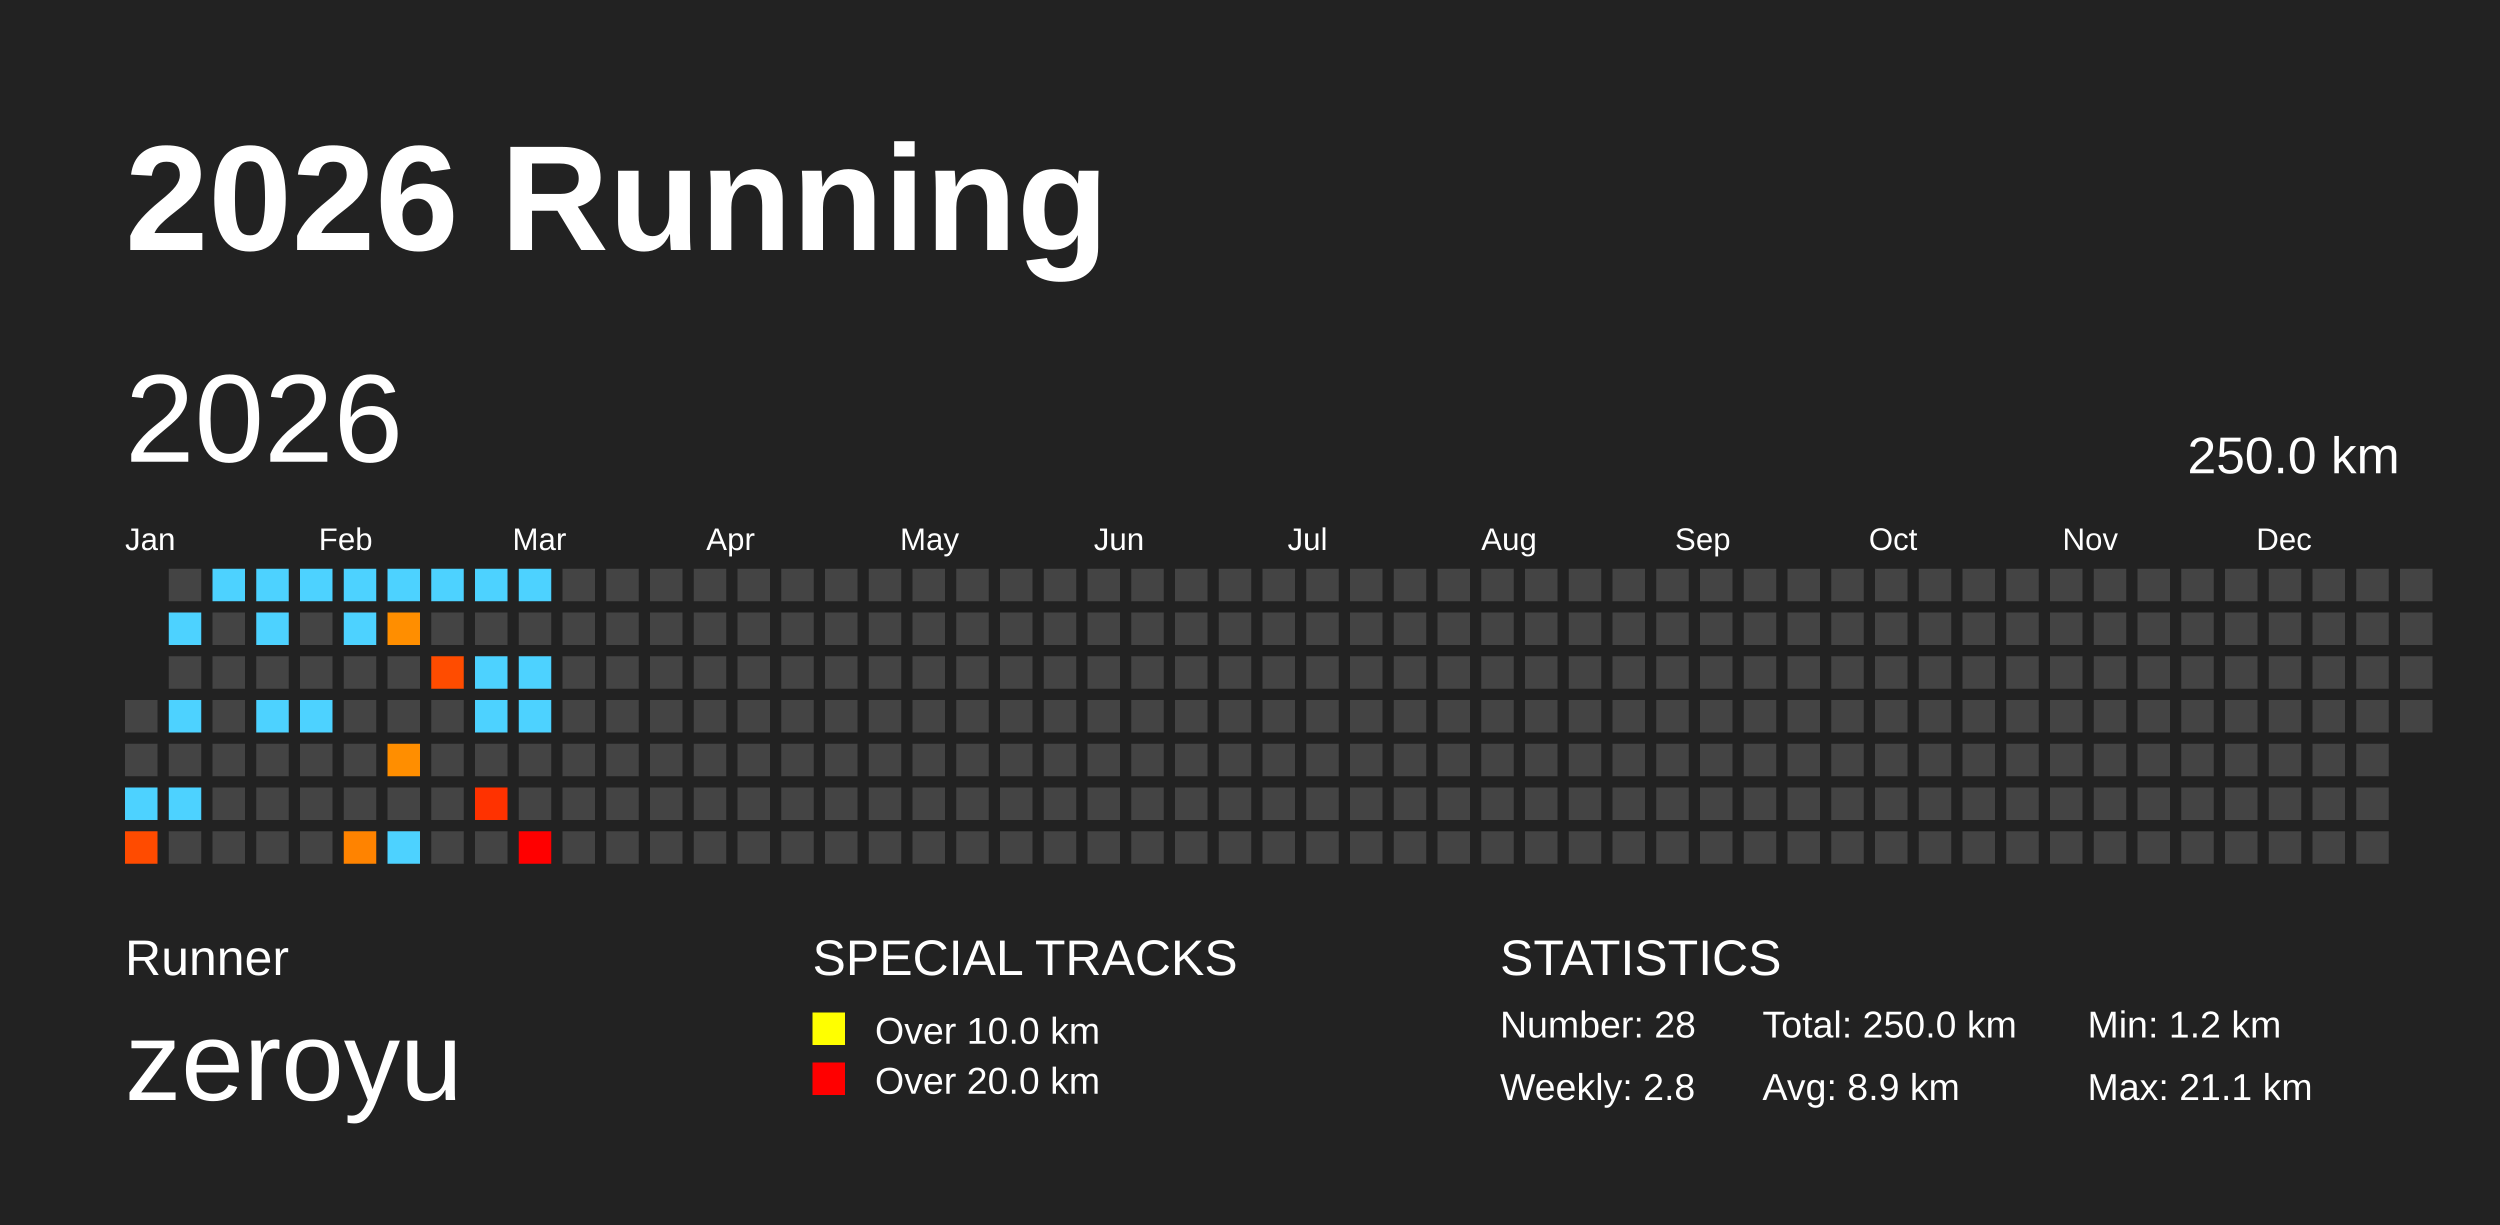
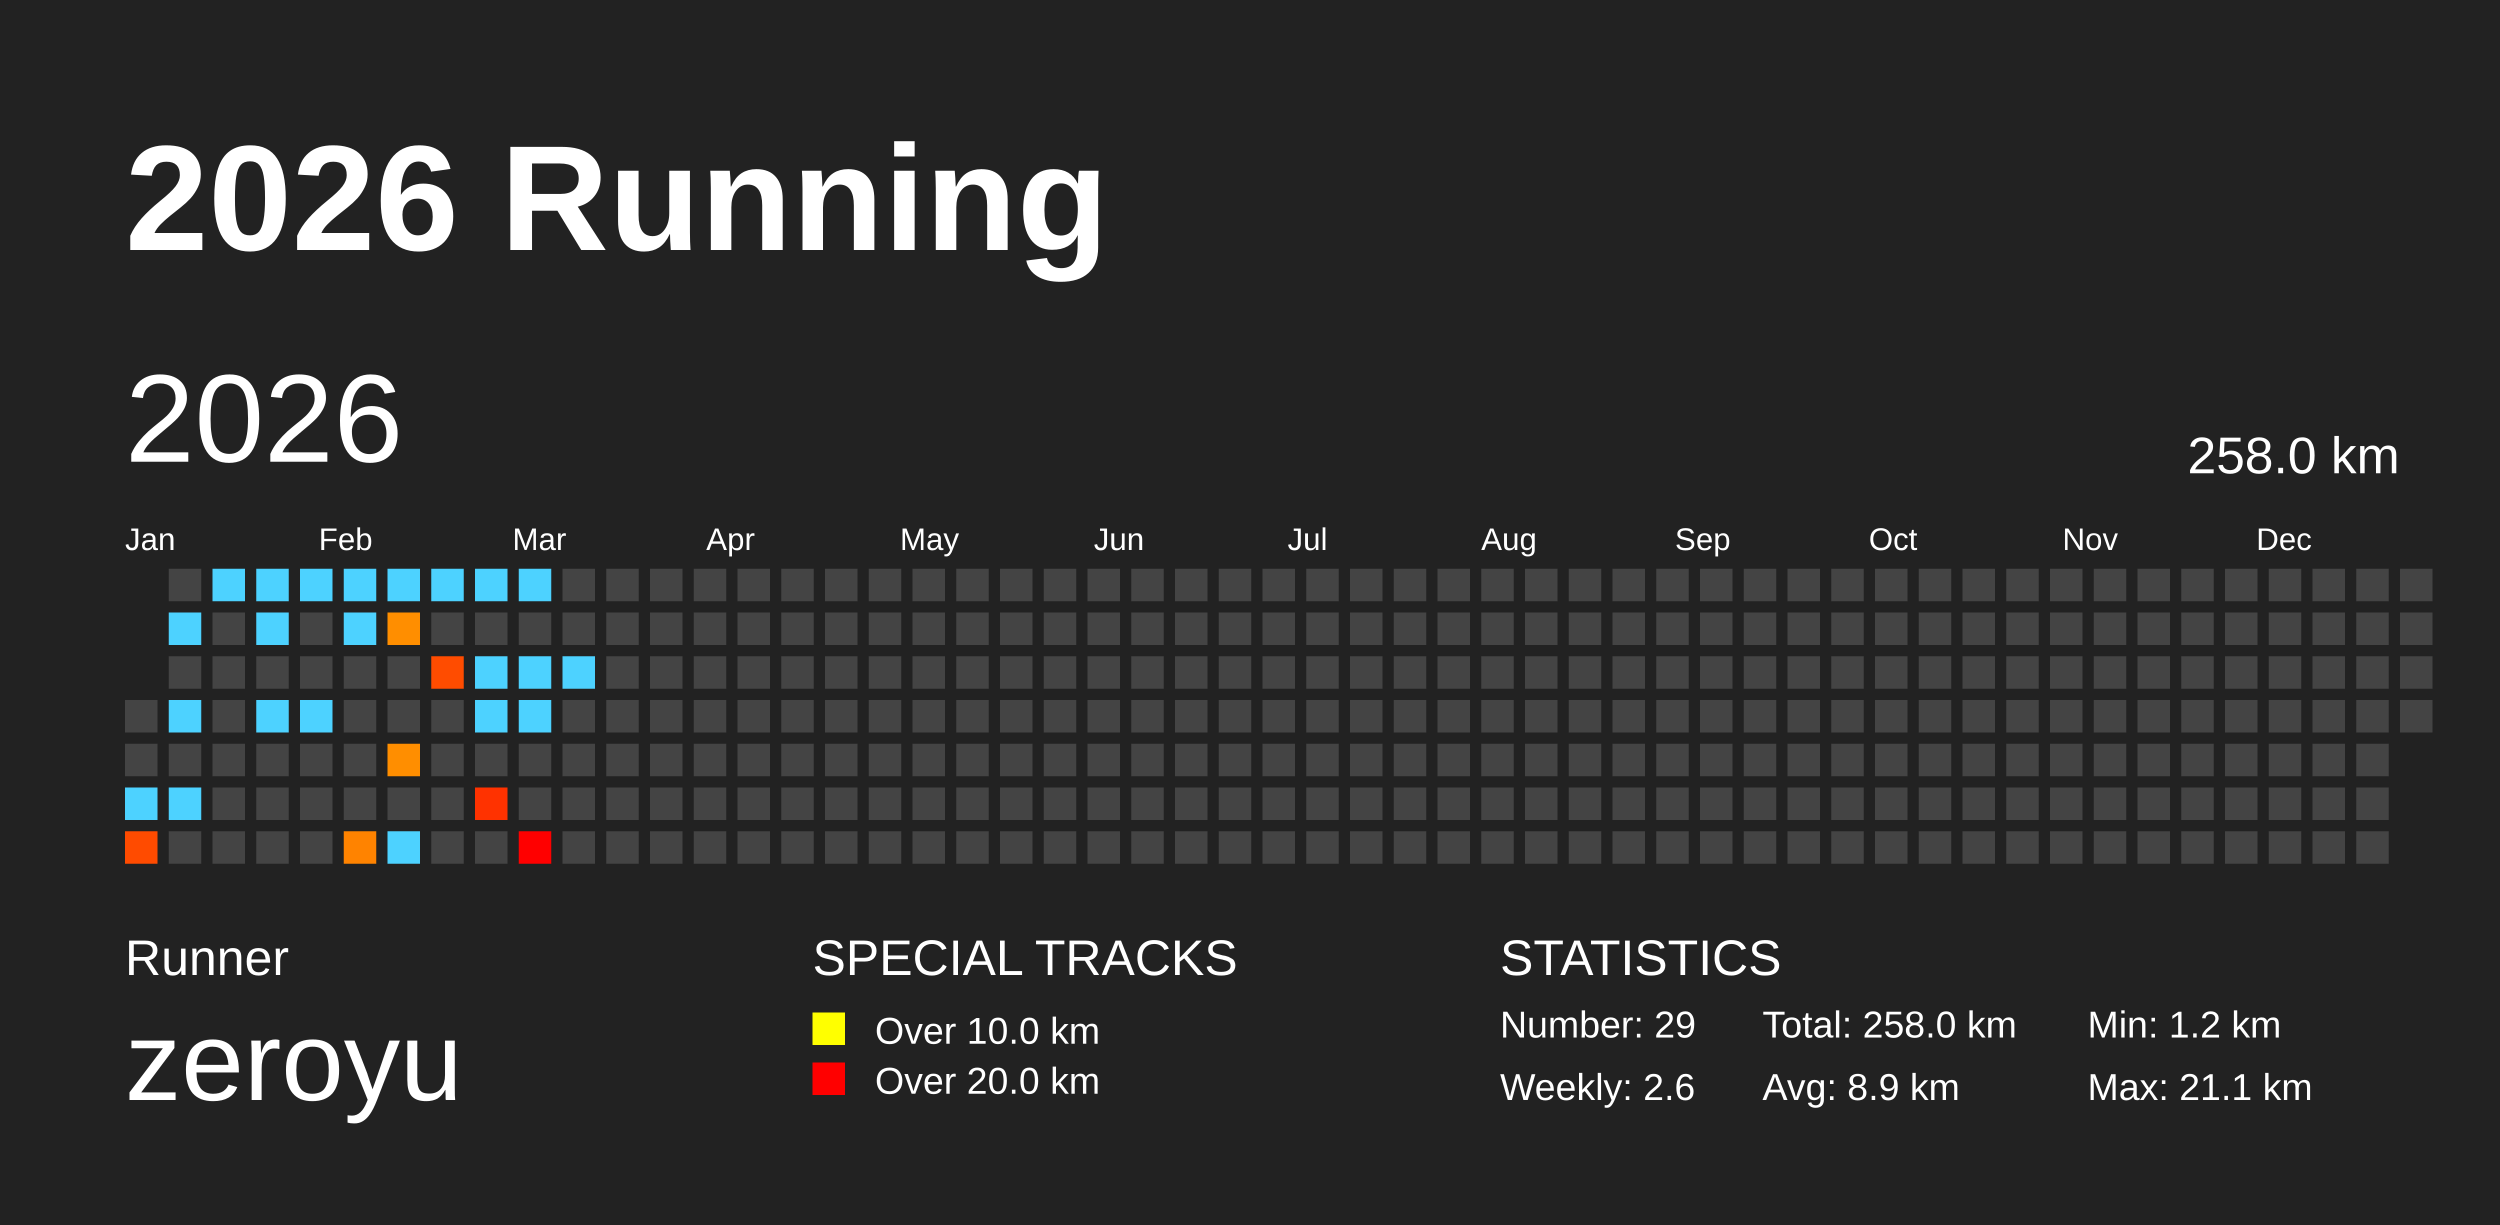
<svg xmlns="http://www.w3.org/2000/svg" baseProfile="full" height="98mm" version="1.1" viewBox="0,0,200,98" width="200mm">
  <defs />
  <rect fill="#222222" height="98" width="200" x="0" y="0" />
  <text fill="#FFFFFF" style="font-size:12px; font-family:Arial; font-weight:bold;" x="10" y="20">2026 Running</text>
  <text fill="#FFFFFF" style="font-size:4px; font-family:Arial" x="10" y="78">Runner</text>
  <text fill="#FFFFFF" style="font-size:9px; font-family:Arial" x="10" y="88">zeroyu</text>
  <text fill="#FFFFFF" style="font-size:4px; font-family:Arial" x="65" y="78">SPECIAL TRACKS</text>
  <rect fill="yellow" height="2.6" width="2.6" x="65" y="81" />
  <text fill="#FFFFFF" style="font-size:3px; font-family:Arial" x="70" y="83.5">Over 10.0 km</text>
  <rect fill="red" height="2.6" width="2.6" x="65" y="85" />
  <text fill="#FFFFFF" style="font-size:3px; font-family:Arial" x="70" y="87.5">Over 20.0 km</text>
  <text fill="#FFFFFF" style="font-size:4px; font-family:Arial" x="120" y="78">STATISTICS</text>
-   <text fill="#FFFFFF" style="font-size:3px; font-family:Arial" x="120" y="83">Number: 28</text>
-   <text fill="#FFFFFF" style="font-size:3px; font-family:Arial" x="120" y="88">Weekly: 2.8</text>
-   <text fill="#FFFFFF" style="font-size:3px; font-family:Arial" x="141" y="83">Total: 250.0 km</text>
+   <text fill="#FFFFFF" style="font-size:3px; font-family:Arial" x="120" y="83">Number: 29</text>
+   <text fill="#FFFFFF" style="font-size:3px; font-family:Arial" x="120" y="88">Weekly: 2.6</text>
+   <text fill="#FFFFFF" style="font-size:3px; font-family:Arial" x="141" y="83">Total: 258.0 km</text>
  <text fill="#FFFFFF" style="font-size:3px; font-family:Arial" x="141" y="88">Avg: 8.9 km</text>
  <text fill="#FFFFFF" style="font-size:3px; font-family:Arial" x="167" y="83">Min: 1.2 km</text>
  <text fill="#FFFFFF" style="font-size:3px; font-family:Arial" x="167" y="88">Max: 21.1 km</text>
  <text dominant-baseline="hanging" fill="#FFFFFF" style="font-size:10.0px; font-family:Arial;" x="10" y="30">2026</text>
-   <text dominant-baseline="hanging" fill="#FFFFFF" style="font-size:4.125px; font-family:Arial;" x="175" y="35">250.0 km</text>
+   <text dominant-baseline="hanging" fill="#FFFFFF" style="font-size:4.125px; font-family:Arial;" x="175" y="35">258.0 km</text>
  <text fill="#FFFFFF" style="font-size:2.5px; font-family:Arial" x="10.0" y="44">Jan</text>
  <text fill="#FFFFFF" style="font-size:2.5px; font-family:Arial" x="25.5" y="44">Feb</text>
  <text fill="#FFFFFF" style="font-size:2.5px; font-family:Arial" x="41.0" y="44">Mar</text>
  <text fill="#FFFFFF" style="font-size:2.5px; font-family:Arial" x="56.5" y="44">Apr</text>
  <text fill="#FFFFFF" style="font-size:2.5px; font-family:Arial" x="72.0" y="44">May</text>
  <text fill="#FFFFFF" style="font-size:2.5px; font-family:Arial" x="87.5" y="44">Jun</text>
  <text fill="#FFFFFF" style="font-size:2.5px; font-family:Arial" x="103.0" y="44">Jul</text>
  <text fill="#FFFFFF" style="font-size:2.5px; font-family:Arial" x="118.5" y="44">Aug</text>
  <text fill="#FFFFFF" style="font-size:2.5px; font-family:Arial" x="134.0" y="44">Sep</text>
  <text fill="#FFFFFF" style="font-size:2.5px; font-family:Arial" x="149.5" y="44">Oct</text>
  <text fill="#FFFFFF" style="font-size:2.5px; font-family:Arial" x="165.0" y="44">Nov</text>
  <text fill="#FFFFFF" style="font-size:2.5px; font-family:Arial" x="180.5" y="44">Dec</text>
  <rect fill="#444444" height="2.6" width="2.6" x="10.0" y="56.0" />
  <rect fill="#444444" height="2.6" width="2.6" x="10.0" y="59.5" />
  <rect fill="#4dd2ff" height="2.6" width="2.6" x="10.0" y="63.0" />
  <rect fill="#ff4b00" height="2.6" width="2.6" x="10.0" y="66.5" />
  <rect fill="#444444" height="2.6" width="2.6" x="13.5" y="45.5" />
  <rect fill="#4dd2ff" height="2.6" width="2.6" x="13.5" y="49.0" />
  <rect fill="#444444" height="2.6" width="2.6" x="13.5" y="52.5" />
  <rect fill="#4dd2ff" height="2.6" width="2.6" x="13.5" y="56.0" />
  <rect fill="#444444" height="2.6" width="2.6" x="13.5" y="59.5" />
  <rect fill="#4dd2ff" height="2.6" width="2.6" x="13.5" y="63.0" />
  <rect fill="#444444" height="2.6" width="2.6" x="13.5" y="66.5" />
  <rect fill="#4dd2ff" height="2.6" width="2.6" x="17.0" y="45.5" />
  <rect fill="#444444" height="2.6" width="2.6" x="17.0" y="49.0" />
  <rect fill="#444444" height="2.6" width="2.6" x="17.0" y="52.5" />
  <rect fill="#444444" height="2.6" width="2.6" x="17.0" y="56.0" />
  <rect fill="#444444" height="2.6" width="2.6" x="17.0" y="59.5" />
  <rect fill="#444444" height="2.6" width="2.6" x="17.0" y="63.0" />
  <rect fill="#444444" height="2.6" width="2.6" x="17.0" y="66.5" />
  <rect fill="#4dd2ff" height="2.6" width="2.6" x="20.5" y="45.5" />
  <rect fill="#4dd2ff" height="2.6" width="2.6" x="20.5" y="49.0" />
  <rect fill="#444444" height="2.6" width="2.6" x="20.5" y="52.5" />
  <rect fill="#4dd2ff" height="2.6" width="2.6" x="20.5" y="56.0" />
  <rect fill="#444444" height="2.6" width="2.6" x="20.5" y="59.5" />
  <rect fill="#444444" height="2.6" width="2.6" x="20.5" y="63.0" />
  <rect fill="#444444" height="2.6" width="2.6" x="20.5" y="66.5" />
  <rect fill="#4dd2ff" height="2.6" width="2.6" x="24.0" y="45.5" />
  <rect fill="#444444" height="2.6" width="2.6" x="24.0" y="49.0" />
  <rect fill="#444444" height="2.6" width="2.6" x="24.0" y="52.5" />
  <rect fill="#4dd2ff" height="2.6" width="2.6" x="24.0" y="56.0" />
  <rect fill="#444444" height="2.6" width="2.6" x="24.0" y="59.5" />
  <rect fill="#444444" height="2.6" width="2.6" x="24.0" y="63.0" />
  <rect fill="#444444" height="2.6" width="2.6" x="24.0" y="66.5" />
  <rect fill="#4dd2ff" height="2.6" width="2.6" x="27.5" y="45.5" />
  <rect fill="#4dd2ff" height="2.6" width="2.6" x="27.5" y="49.0" />
  <rect fill="#444444" height="2.6" width="2.6" x="27.5" y="52.5" />
  <rect fill="#444444" height="2.6" width="2.6" x="27.5" y="56.0" />
  <rect fill="#444444" height="2.6" width="2.6" x="27.5" y="59.5" />
  <rect fill="#444444" height="2.6" width="2.6" x="27.5" y="63.0" />
  <rect fill="#ff8300" height="2.6" width="2.6" x="27.5" y="66.5" />
  <rect fill="#4dd2ff" height="2.6" width="2.6" x="31.0" y="45.5" />
  <rect fill="#ff8e00" height="2.6" width="2.6" x="31.0" y="49.0" />
  <rect fill="#444444" height="2.6" width="2.6" x="31.0" y="52.5" />
  <rect fill="#444444" height="2.6" width="2.6" x="31.0" y="56.0" />
  <rect fill="#ff8e00" height="2.6" width="2.6" x="31.0" y="59.5" />
  <rect fill="#444444" height="2.6" width="2.6" x="31.0" y="63.0" />
  <rect fill="#4dd2ff" height="2.6" width="2.6" x="31.0" y="66.5" />
  <rect fill="#4dd2ff" height="2.6" width="2.6" x="34.5" y="45.5" />
  <rect fill="#444444" height="2.6" width="2.6" x="34.5" y="49.0" />
  <rect fill="#ff4c00" height="2.6" width="2.6" x="34.5" y="52.5" />
  <rect fill="#444444" height="2.6" width="2.6" x="34.5" y="56.0" />
  <rect fill="#444444" height="2.6" width="2.6" x="34.5" y="59.5" />
  <rect fill="#444444" height="2.6" width="2.6" x="34.5" y="63.0" />
  <rect fill="#444444" height="2.6" width="2.6" x="34.5" y="66.5" />
  <rect fill="#4dd2ff" height="2.6" width="2.6" x="38.0" y="45.5" />
  <rect fill="#444444" height="2.6" width="2.6" x="38.0" y="49.0" />
  <rect fill="#4dd2ff" height="2.6" width="2.6" x="38.0" y="52.5" />
  <rect fill="#4dd2ff" height="2.6" width="2.6" x="38.0" y="56.0" />
  <rect fill="#444444" height="2.6" width="2.6" x="38.0" y="59.5" />
  <rect fill="#ff3200" height="2.6" width="2.6" x="38.0" y="63.0" />
  <rect fill="#444444" height="2.6" width="2.6" x="38.0" y="66.5" />
  <rect fill="#4dd2ff" height="2.6" width="2.6" x="41.5" y="45.5" />
  <rect fill="#444444" height="2.6" width="2.6" x="41.5" y="49.0" />
  <rect fill="#4dd2ff" height="2.6" width="2.6" x="41.5" y="52.5" />
  <rect fill="#4dd2ff" height="2.6" width="2.6" x="41.5" y="56.0" />
  <rect fill="#444444" height="2.6" width="2.6" x="41.5" y="59.5" />
  <rect fill="#444444" height="2.6" width="2.6" x="41.5" y="63.0" />
  <rect fill="red" height="2.6" width="2.6" x="41.5" y="66.5" />
  <rect fill="#444444" height="2.6" width="2.6" x="45.0" y="45.5" />
  <rect fill="#444444" height="2.6" width="2.6" x="45.0" y="49.0" />
-   <rect fill="#444444" height="2.6" width="2.6" x="45.0" y="52.5" />
+   <rect fill="#4dd2ff" height="2.6" width="2.6" x="45.0" y="52.5" />
  <rect fill="#444444" height="2.6" width="2.6" x="45.0" y="56.0" />
  <rect fill="#444444" height="2.6" width="2.6" x="45.0" y="59.5" />
  <rect fill="#444444" height="2.6" width="2.6" x="45.0" y="63.0" />
  <rect fill="#444444" height="2.6" width="2.6" x="45.0" y="66.5" />
  <rect fill="#444444" height="2.6" width="2.6" x="48.5" y="45.5" />
  <rect fill="#444444" height="2.6" width="2.6" x="48.5" y="49.0" />
  <rect fill="#444444" height="2.6" width="2.6" x="48.5" y="52.5" />
  <rect fill="#444444" height="2.6" width="2.6" x="48.5" y="56.0" />
  <rect fill="#444444" height="2.6" width="2.6" x="48.5" y="59.5" />
  <rect fill="#444444" height="2.6" width="2.6" x="48.5" y="63.0" />
  <rect fill="#444444" height="2.6" width="2.6" x="48.5" y="66.5" />
  <rect fill="#444444" height="2.6" width="2.6" x="52.0" y="45.5" />
  <rect fill="#444444" height="2.6" width="2.6" x="52.0" y="49.0" />
  <rect fill="#444444" height="2.6" width="2.6" x="52.0" y="52.5" />
  <rect fill="#444444" height="2.6" width="2.6" x="52.0" y="56.0" />
  <rect fill="#444444" height="2.6" width="2.6" x="52.0" y="59.5" />
  <rect fill="#444444" height="2.6" width="2.6" x="52.0" y="63.0" />
  <rect fill="#444444" height="2.6" width="2.6" x="52.0" y="66.5" />
  <rect fill="#444444" height="2.6" width="2.6" x="55.5" y="45.5" />
  <rect fill="#444444" height="2.6" width="2.6" x="55.5" y="49.0" />
  <rect fill="#444444" height="2.6" width="2.6" x="55.5" y="52.5" />
  <rect fill="#444444" height="2.6" width="2.6" x="55.5" y="56.0" />
  <rect fill="#444444" height="2.6" width="2.6" x="55.5" y="59.5" />
  <rect fill="#444444" height="2.6" width="2.6" x="55.5" y="63.0" />
  <rect fill="#444444" height="2.6" width="2.6" x="55.5" y="66.5" />
  <rect fill="#444444" height="2.6" width="2.6" x="59.0" y="45.5" />
  <rect fill="#444444" height="2.6" width="2.6" x="59.0" y="49.0" />
  <rect fill="#444444" height="2.6" width="2.6" x="59.0" y="52.5" />
  <rect fill="#444444" height="2.6" width="2.6" x="59.0" y="56.0" />
  <rect fill="#444444" height="2.6" width="2.6" x="59.0" y="59.5" />
  <rect fill="#444444" height="2.6" width="2.6" x="59.0" y="63.0" />
  <rect fill="#444444" height="2.6" width="2.6" x="59.0" y="66.5" />
  <rect fill="#444444" height="2.6" width="2.6" x="62.5" y="45.5" />
  <rect fill="#444444" height="2.6" width="2.6" x="62.5" y="49.0" />
  <rect fill="#444444" height="2.6" width="2.6" x="62.5" y="52.5" />
  <rect fill="#444444" height="2.6" width="2.6" x="62.5" y="56.0" />
  <rect fill="#444444" height="2.6" width="2.6" x="62.5" y="59.5" />
  <rect fill="#444444" height="2.6" width="2.6" x="62.5" y="63.0" />
  <rect fill="#444444" height="2.6" width="2.6" x="62.5" y="66.5" />
  <rect fill="#444444" height="2.6" width="2.6" x="66.0" y="45.5" />
  <rect fill="#444444" height="2.6" width="2.6" x="66.0" y="49.0" />
  <rect fill="#444444" height="2.6" width="2.6" x="66.0" y="52.5" />
  <rect fill="#444444" height="2.6" width="2.6" x="66.0" y="56.0" />
  <rect fill="#444444" height="2.6" width="2.6" x="66.0" y="59.5" />
  <rect fill="#444444" height="2.6" width="2.6" x="66.0" y="63.0" />
  <rect fill="#444444" height="2.6" width="2.6" x="66.0" y="66.5" />
  <rect fill="#444444" height="2.6" width="2.6" x="69.5" y="45.5" />
  <rect fill="#444444" height="2.6" width="2.6" x="69.5" y="49.0" />
  <rect fill="#444444" height="2.6" width="2.6" x="69.5" y="52.5" />
  <rect fill="#444444" height="2.6" width="2.6" x="69.5" y="56.0" />
  <rect fill="#444444" height="2.6" width="2.6" x="69.5" y="59.5" />
  <rect fill="#444444" height="2.6" width="2.6" x="69.5" y="63.0" />
  <rect fill="#444444" height="2.6" width="2.6" x="69.5" y="66.5" />
  <rect fill="#444444" height="2.6" width="2.6" x="73.0" y="45.5" />
  <rect fill="#444444" height="2.6" width="2.6" x="73.0" y="49.0" />
  <rect fill="#444444" height="2.6" width="2.6" x="73.0" y="52.5" />
  <rect fill="#444444" height="2.6" width="2.6" x="73.0" y="56.0" />
  <rect fill="#444444" height="2.6" width="2.6" x="73.0" y="59.5" />
  <rect fill="#444444" height="2.6" width="2.6" x="73.0" y="63.0" />
  <rect fill="#444444" height="2.6" width="2.6" x="73.0" y="66.5" />
  <rect fill="#444444" height="2.6" width="2.6" x="76.5" y="45.5" />
  <rect fill="#444444" height="2.6" width="2.6" x="76.5" y="49.0" />
  <rect fill="#444444" height="2.6" width="2.6" x="76.5" y="52.5" />
  <rect fill="#444444" height="2.6" width="2.6" x="76.5" y="56.0" />
  <rect fill="#444444" height="2.6" width="2.6" x="76.5" y="59.5" />
  <rect fill="#444444" height="2.6" width="2.6" x="76.5" y="63.0" />
  <rect fill="#444444" height="2.6" width="2.6" x="76.5" y="66.5" />
  <rect fill="#444444" height="2.6" width="2.6" x="80.0" y="45.5" />
  <rect fill="#444444" height="2.6" width="2.6" x="80.0" y="49.0" />
  <rect fill="#444444" height="2.6" width="2.6" x="80.0" y="52.5" />
  <rect fill="#444444" height="2.6" width="2.6" x="80.0" y="56.0" />
  <rect fill="#444444" height="2.6" width="2.6" x="80.0" y="59.5" />
  <rect fill="#444444" height="2.6" width="2.6" x="80.0" y="63.0" />
  <rect fill="#444444" height="2.6" width="2.6" x="80.0" y="66.5" />
  <rect fill="#444444" height="2.6" width="2.6" x="83.5" y="45.5" />
  <rect fill="#444444" height="2.6" width="2.6" x="83.5" y="49.0" />
  <rect fill="#444444" height="2.6" width="2.6" x="83.5" y="52.5" />
  <rect fill="#444444" height="2.6" width="2.6" x="83.5" y="56.0" />
  <rect fill="#444444" height="2.6" width="2.6" x="83.5" y="59.5" />
  <rect fill="#444444" height="2.6" width="2.6" x="83.5" y="63.0" />
  <rect fill="#444444" height="2.6" width="2.6" x="83.5" y="66.5" />
  <rect fill="#444444" height="2.6" width="2.6" x="87.0" y="45.5" />
  <rect fill="#444444" height="2.6" width="2.6" x="87.0" y="49.0" />
  <rect fill="#444444" height="2.6" width="2.6" x="87.0" y="52.5" />
  <rect fill="#444444" height="2.6" width="2.6" x="87.0" y="56.0" />
  <rect fill="#444444" height="2.6" width="2.6" x="87.0" y="59.5" />
  <rect fill="#444444" height="2.6" width="2.6" x="87.0" y="63.0" />
  <rect fill="#444444" height="2.6" width="2.6" x="87.0" y="66.5" />
  <rect fill="#444444" height="2.6" width="2.6" x="90.5" y="45.5" />
  <rect fill="#444444" height="2.6" width="2.6" x="90.5" y="49.0" />
  <rect fill="#444444" height="2.6" width="2.6" x="90.5" y="52.5" />
  <rect fill="#444444" height="2.6" width="2.6" x="90.5" y="56.0" />
  <rect fill="#444444" height="2.6" width="2.6" x="90.5" y="59.5" />
  <rect fill="#444444" height="2.6" width="2.6" x="90.5" y="63.0" />
  <rect fill="#444444" height="2.6" width="2.6" x="90.5" y="66.5" />
  <rect fill="#444444" height="2.6" width="2.6" x="94.0" y="45.5" />
  <rect fill="#444444" height="2.6" width="2.6" x="94.0" y="49.0" />
  <rect fill="#444444" height="2.6" width="2.6" x="94.0" y="52.5" />
  <rect fill="#444444" height="2.6" width="2.6" x="94.0" y="56.0" />
  <rect fill="#444444" height="2.6" width="2.6" x="94.0" y="59.5" />
  <rect fill="#444444" height="2.6" width="2.6" x="94.0" y="63.0" />
  <rect fill="#444444" height="2.6" width="2.6" x="94.0" y="66.5" />
  <rect fill="#444444" height="2.6" width="2.6" x="97.5" y="45.5" />
  <rect fill="#444444" height="2.6" width="2.6" x="97.5" y="49.0" />
  <rect fill="#444444" height="2.6" width="2.6" x="97.5" y="52.5" />
  <rect fill="#444444" height="2.6" width="2.6" x="97.5" y="56.0" />
  <rect fill="#444444" height="2.6" width="2.6" x="97.5" y="59.5" />
  <rect fill="#444444" height="2.6" width="2.6" x="97.5" y="63.0" />
  <rect fill="#444444" height="2.6" width="2.6" x="97.5" y="66.5" />
  <rect fill="#444444" height="2.6" width="2.6" x="101.0" y="45.5" />
  <rect fill="#444444" height="2.6" width="2.6" x="101.0" y="49.0" />
  <rect fill="#444444" height="2.6" width="2.6" x="101.0" y="52.5" />
  <rect fill="#444444" height="2.6" width="2.6" x="101.0" y="56.0" />
  <rect fill="#444444" height="2.6" width="2.6" x="101.0" y="59.5" />
  <rect fill="#444444" height="2.6" width="2.6" x="101.0" y="63.0" />
  <rect fill="#444444" height="2.6" width="2.6" x="101.0" y="66.5" />
  <rect fill="#444444" height="2.6" width="2.6" x="104.5" y="45.5" />
  <rect fill="#444444" height="2.6" width="2.6" x="104.5" y="49.0" />
  <rect fill="#444444" height="2.6" width="2.6" x="104.5" y="52.5" />
  <rect fill="#444444" height="2.6" width="2.6" x="104.5" y="56.0" />
  <rect fill="#444444" height="2.6" width="2.6" x="104.5" y="59.5" />
  <rect fill="#444444" height="2.6" width="2.6" x="104.5" y="63.0" />
  <rect fill="#444444" height="2.6" width="2.6" x="104.5" y="66.5" />
  <rect fill="#444444" height="2.6" width="2.6" x="108.0" y="45.5" />
  <rect fill="#444444" height="2.6" width="2.6" x="108.0" y="49.0" />
  <rect fill="#444444" height="2.6" width="2.6" x="108.0" y="52.5" />
  <rect fill="#444444" height="2.6" width="2.6" x="108.0" y="56.0" />
  <rect fill="#444444" height="2.6" width="2.6" x="108.0" y="59.5" />
  <rect fill="#444444" height="2.6" width="2.6" x="108.0" y="63.0" />
  <rect fill="#444444" height="2.6" width="2.6" x="108.0" y="66.5" />
  <rect fill="#444444" height="2.6" width="2.6" x="111.5" y="45.5" />
  <rect fill="#444444" height="2.6" width="2.6" x="111.5" y="49.0" />
  <rect fill="#444444" height="2.6" width="2.6" x="111.5" y="52.5" />
  <rect fill="#444444" height="2.6" width="2.6" x="111.5" y="56.0" />
  <rect fill="#444444" height="2.6" width="2.6" x="111.5" y="59.5" />
  <rect fill="#444444" height="2.6" width="2.6" x="111.5" y="63.0" />
  <rect fill="#444444" height="2.6" width="2.6" x="111.5" y="66.5" />
  <rect fill="#444444" height="2.6" width="2.6" x="115.0" y="45.5" />
  <rect fill="#444444" height="2.6" width="2.6" x="115.0" y="49.0" />
  <rect fill="#444444" height="2.6" width="2.6" x="115.0" y="52.5" />
  <rect fill="#444444" height="2.6" width="2.6" x="115.0" y="56.0" />
  <rect fill="#444444" height="2.6" width="2.6" x="115.0" y="59.5" />
  <rect fill="#444444" height="2.6" width="2.6" x="115.0" y="63.0" />
  <rect fill="#444444" height="2.6" width="2.6" x="115.0" y="66.5" />
  <rect fill="#444444" height="2.6" width="2.6" x="118.5" y="45.5" />
  <rect fill="#444444" height="2.6" width="2.6" x="118.5" y="49.0" />
  <rect fill="#444444" height="2.6" width="2.6" x="118.5" y="52.5" />
  <rect fill="#444444" height="2.6" width="2.6" x="118.5" y="56.0" />
  <rect fill="#444444" height="2.6" width="2.6" x="118.5" y="59.5" />
  <rect fill="#444444" height="2.6" width="2.6" x="118.5" y="63.0" />
  <rect fill="#444444" height="2.6" width="2.6" x="118.5" y="66.5" />
  <rect fill="#444444" height="2.6" width="2.6" x="122.0" y="45.5" />
  <rect fill="#444444" height="2.6" width="2.6" x="122.0" y="49.0" />
  <rect fill="#444444" height="2.6" width="2.6" x="122.0" y="52.5" />
  <rect fill="#444444" height="2.6" width="2.6" x="122.0" y="56.0" />
  <rect fill="#444444" height="2.6" width="2.6" x="122.0" y="59.5" />
  <rect fill="#444444" height="2.6" width="2.6" x="122.0" y="63.0" />
  <rect fill="#444444" height="2.6" width="2.6" x="122.0" y="66.5" />
  <rect fill="#444444" height="2.6" width="2.6" x="125.5" y="45.5" />
  <rect fill="#444444" height="2.6" width="2.6" x="125.5" y="49.0" />
  <rect fill="#444444" height="2.6" width="2.6" x="125.5" y="52.5" />
  <rect fill="#444444" height="2.6" width="2.6" x="125.5" y="56.0" />
  <rect fill="#444444" height="2.6" width="2.6" x="125.5" y="59.5" />
  <rect fill="#444444" height="2.6" width="2.6" x="125.5" y="63.0" />
  <rect fill="#444444" height="2.6" width="2.6" x="125.5" y="66.5" />
  <rect fill="#444444" height="2.6" width="2.6" x="129.0" y="45.5" />
  <rect fill="#444444" height="2.6" width="2.6" x="129.0" y="49.0" />
  <rect fill="#444444" height="2.6" width="2.6" x="129.0" y="52.5" />
  <rect fill="#444444" height="2.6" width="2.6" x="129.0" y="56.0" />
  <rect fill="#444444" height="2.6" width="2.6" x="129.0" y="59.5" />
  <rect fill="#444444" height="2.6" width="2.6" x="129.0" y="63.0" />
  <rect fill="#444444" height="2.6" width="2.6" x="129.0" y="66.5" />
  <rect fill="#444444" height="2.6" width="2.6" x="132.5" y="45.5" />
  <rect fill="#444444" height="2.6" width="2.6" x="132.5" y="49.0" />
  <rect fill="#444444" height="2.6" width="2.6" x="132.5" y="52.5" />
  <rect fill="#444444" height="2.6" width="2.6" x="132.5" y="56.0" />
  <rect fill="#444444" height="2.6" width="2.6" x="132.5" y="59.5" />
  <rect fill="#444444" height="2.6" width="2.6" x="132.5" y="63.0" />
  <rect fill="#444444" height="2.6" width="2.6" x="132.5" y="66.5" />
  <rect fill="#444444" height="2.6" width="2.6" x="136.0" y="45.5" />
  <rect fill="#444444" height="2.6" width="2.6" x="136.0" y="49.0" />
  <rect fill="#444444" height="2.6" width="2.6" x="136.0" y="52.5" />
  <rect fill="#444444" height="2.6" width="2.6" x="136.0" y="56.0" />
  <rect fill="#444444" height="2.6" width="2.6" x="136.0" y="59.5" />
  <rect fill="#444444" height="2.6" width="2.6" x="136.0" y="63.0" />
  <rect fill="#444444" height="2.6" width="2.6" x="136.0" y="66.5" />
  <rect fill="#444444" height="2.6" width="2.6" x="139.5" y="45.5" />
  <rect fill="#444444" height="2.6" width="2.6" x="139.5" y="49.0" />
  <rect fill="#444444" height="2.6" width="2.6" x="139.5" y="52.5" />
  <rect fill="#444444" height="2.6" width="2.6" x="139.5" y="56.0" />
  <rect fill="#444444" height="2.6" width="2.6" x="139.5" y="59.5" />
  <rect fill="#444444" height="2.6" width="2.6" x="139.5" y="63.0" />
  <rect fill="#444444" height="2.6" width="2.6" x="139.5" y="66.5" />
  <rect fill="#444444" height="2.6" width="2.6" x="143.0" y="45.5" />
  <rect fill="#444444" height="2.6" width="2.6" x="143.0" y="49.0" />
  <rect fill="#444444" height="2.6" width="2.6" x="143.0" y="52.5" />
  <rect fill="#444444" height="2.6" width="2.6" x="143.0" y="56.0" />
  <rect fill="#444444" height="2.6" width="2.6" x="143.0" y="59.5" />
  <rect fill="#444444" height="2.6" width="2.6" x="143.0" y="63.0" />
  <rect fill="#444444" height="2.6" width="2.6" x="143.0" y="66.5" />
  <rect fill="#444444" height="2.6" width="2.6" x="146.5" y="45.5" />
  <rect fill="#444444" height="2.6" width="2.6" x="146.5" y="49.0" />
  <rect fill="#444444" height="2.6" width="2.6" x="146.5" y="52.5" />
  <rect fill="#444444" height="2.6" width="2.6" x="146.5" y="56.0" />
  <rect fill="#444444" height="2.6" width="2.6" x="146.5" y="59.5" />
  <rect fill="#444444" height="2.6" width="2.6" x="146.5" y="63.0" />
  <rect fill="#444444" height="2.6" width="2.6" x="146.5" y="66.5" />
  <rect fill="#444444" height="2.6" width="2.6" x="150.0" y="45.5" />
  <rect fill="#444444" height="2.6" width="2.6" x="150.0" y="49.0" />
  <rect fill="#444444" height="2.6" width="2.6" x="150.0" y="52.5" />
  <rect fill="#444444" height="2.6" width="2.6" x="150.0" y="56.0" />
  <rect fill="#444444" height="2.6" width="2.6" x="150.0" y="59.5" />
  <rect fill="#444444" height="2.6" width="2.6" x="150.0" y="63.0" />
  <rect fill="#444444" height="2.6" width="2.6" x="150.0" y="66.5" />
  <rect fill="#444444" height="2.6" width="2.6" x="153.5" y="45.5" />
  <rect fill="#444444" height="2.6" width="2.6" x="153.5" y="49.0" />
  <rect fill="#444444" height="2.6" width="2.6" x="153.5" y="52.5" />
  <rect fill="#444444" height="2.6" width="2.6" x="153.5" y="56.0" />
  <rect fill="#444444" height="2.6" width="2.6" x="153.5" y="59.5" />
  <rect fill="#444444" height="2.6" width="2.6" x="153.5" y="63.0" />
  <rect fill="#444444" height="2.6" width="2.6" x="153.5" y="66.5" />
  <rect fill="#444444" height="2.6" width="2.6" x="157.0" y="45.5" />
  <rect fill="#444444" height="2.6" width="2.6" x="157.0" y="49.0" />
  <rect fill="#444444" height="2.6" width="2.6" x="157.0" y="52.5" />
  <rect fill="#444444" height="2.6" width="2.6" x="157.0" y="56.0" />
  <rect fill="#444444" height="2.6" width="2.6" x="157.0" y="59.5" />
  <rect fill="#444444" height="2.6" width="2.6" x="157.0" y="63.0" />
  <rect fill="#444444" height="2.6" width="2.6" x="157.0" y="66.5" />
  <rect fill="#444444" height="2.6" width="2.6" x="160.5" y="45.5" />
  <rect fill="#444444" height="2.6" width="2.6" x="160.5" y="49.0" />
  <rect fill="#444444" height="2.6" width="2.6" x="160.5" y="52.5" />
  <rect fill="#444444" height="2.6" width="2.6" x="160.5" y="56.0" />
  <rect fill="#444444" height="2.6" width="2.6" x="160.5" y="59.5" />
  <rect fill="#444444" height="2.6" width="2.6" x="160.5" y="63.0" />
  <rect fill="#444444" height="2.6" width="2.6" x="160.5" y="66.5" />
  <rect fill="#444444" height="2.6" width="2.6" x="164.0" y="45.5" />
  <rect fill="#444444" height="2.6" width="2.6" x="164.0" y="49.0" />
  <rect fill="#444444" height="2.6" width="2.6" x="164.0" y="52.5" />
  <rect fill="#444444" height="2.6" width="2.6" x="164.0" y="56.0" />
  <rect fill="#444444" height="2.6" width="2.6" x="164.0" y="59.5" />
  <rect fill="#444444" height="2.6" width="2.6" x="164.0" y="63.0" />
  <rect fill="#444444" height="2.6" width="2.6" x="164.0" y="66.5" />
  <rect fill="#444444" height="2.6" width="2.6" x="167.5" y="45.5" />
  <rect fill="#444444" height="2.6" width="2.6" x="167.5" y="49.0" />
  <rect fill="#444444" height="2.6" width="2.6" x="167.5" y="52.5" />
  <rect fill="#444444" height="2.6" width="2.6" x="167.5" y="56.0" />
  <rect fill="#444444" height="2.6" width="2.6" x="167.5" y="59.5" />
  <rect fill="#444444" height="2.6" width="2.6" x="167.5" y="63.0" />
  <rect fill="#444444" height="2.6" width="2.6" x="167.5" y="66.5" />
  <rect fill="#444444" height="2.6" width="2.6" x="171.0" y="45.5" />
  <rect fill="#444444" height="2.6" width="2.6" x="171.0" y="49.0" />
  <rect fill="#444444" height="2.6" width="2.6" x="171.0" y="52.5" />
  <rect fill="#444444" height="2.6" width="2.6" x="171.0" y="56.0" />
  <rect fill="#444444" height="2.6" width="2.6" x="171.0" y="59.5" />
  <rect fill="#444444" height="2.6" width="2.6" x="171.0" y="63.0" />
  <rect fill="#444444" height="2.6" width="2.6" x="171.0" y="66.5" />
  <rect fill="#444444" height="2.6" width="2.6" x="174.5" y="45.5" />
  <rect fill="#444444" height="2.6" width="2.6" x="174.5" y="49.0" />
  <rect fill="#444444" height="2.6" width="2.6" x="174.5" y="52.5" />
  <rect fill="#444444" height="2.6" width="2.6" x="174.5" y="56.0" />
  <rect fill="#444444" height="2.6" width="2.6" x="174.5" y="59.5" />
  <rect fill="#444444" height="2.6" width="2.6" x="174.5" y="63.0" />
  <rect fill="#444444" height="2.6" width="2.6" x="174.5" y="66.5" />
  <rect fill="#444444" height="2.6" width="2.6" x="178.0" y="45.5" />
  <rect fill="#444444" height="2.6" width="2.6" x="178.0" y="49.0" />
  <rect fill="#444444" height="2.6" width="2.6" x="178.0" y="52.5" />
  <rect fill="#444444" height="2.6" width="2.6" x="178.0" y="56.0" />
  <rect fill="#444444" height="2.6" width="2.6" x="178.0" y="59.5" />
  <rect fill="#444444" height="2.6" width="2.6" x="178.0" y="63.0" />
  <rect fill="#444444" height="2.6" width="2.6" x="178.0" y="66.5" />
  <rect fill="#444444" height="2.6" width="2.6" x="181.5" y="45.5" />
  <rect fill="#444444" height="2.6" width="2.6" x="181.5" y="49.0" />
  <rect fill="#444444" height="2.6" width="2.6" x="181.5" y="52.5" />
  <rect fill="#444444" height="2.6" width="2.6" x="181.5" y="56.0" />
  <rect fill="#444444" height="2.6" width="2.6" x="181.5" y="59.5" />
  <rect fill="#444444" height="2.6" width="2.6" x="181.5" y="63.0" />
  <rect fill="#444444" height="2.6" width="2.6" x="181.5" y="66.5" />
  <rect fill="#444444" height="2.6" width="2.6" x="185.0" y="45.5" />
  <rect fill="#444444" height="2.6" width="2.6" x="185.0" y="49.0" />
  <rect fill="#444444" height="2.6" width="2.6" x="185.0" y="52.5" />
  <rect fill="#444444" height="2.6" width="2.6" x="185.0" y="56.0" />
  <rect fill="#444444" height="2.6" width="2.6" x="185.0" y="59.5" />
  <rect fill="#444444" height="2.6" width="2.6" x="185.0" y="63.0" />
  <rect fill="#444444" height="2.6" width="2.6" x="185.0" y="66.5" />
  <rect fill="#444444" height="2.6" width="2.6" x="188.5" y="45.5" />
  <rect fill="#444444" height="2.6" width="2.6" x="188.5" y="49.0" />
  <rect fill="#444444" height="2.6" width="2.6" x="188.5" y="52.5" />
  <rect fill="#444444" height="2.6" width="2.6" x="188.5" y="56.0" />
  <rect fill="#444444" height="2.6" width="2.6" x="188.5" y="59.5" />
  <rect fill="#444444" height="2.6" width="2.6" x="188.5" y="63.0" />
  <rect fill="#444444" height="2.6" width="2.6" x="188.5" y="66.5" />
  <rect fill="#444444" height="2.6" width="2.6" x="192.0" y="45.5" />
  <rect fill="#444444" height="2.6" width="2.6" x="192.0" y="49.0" />
  <rect fill="#444444" height="2.6" width="2.6" x="192.0" y="52.5" />
  <rect fill="#444444" height="2.6" width="2.6" x="192.0" y="56.0" />
</svg>
